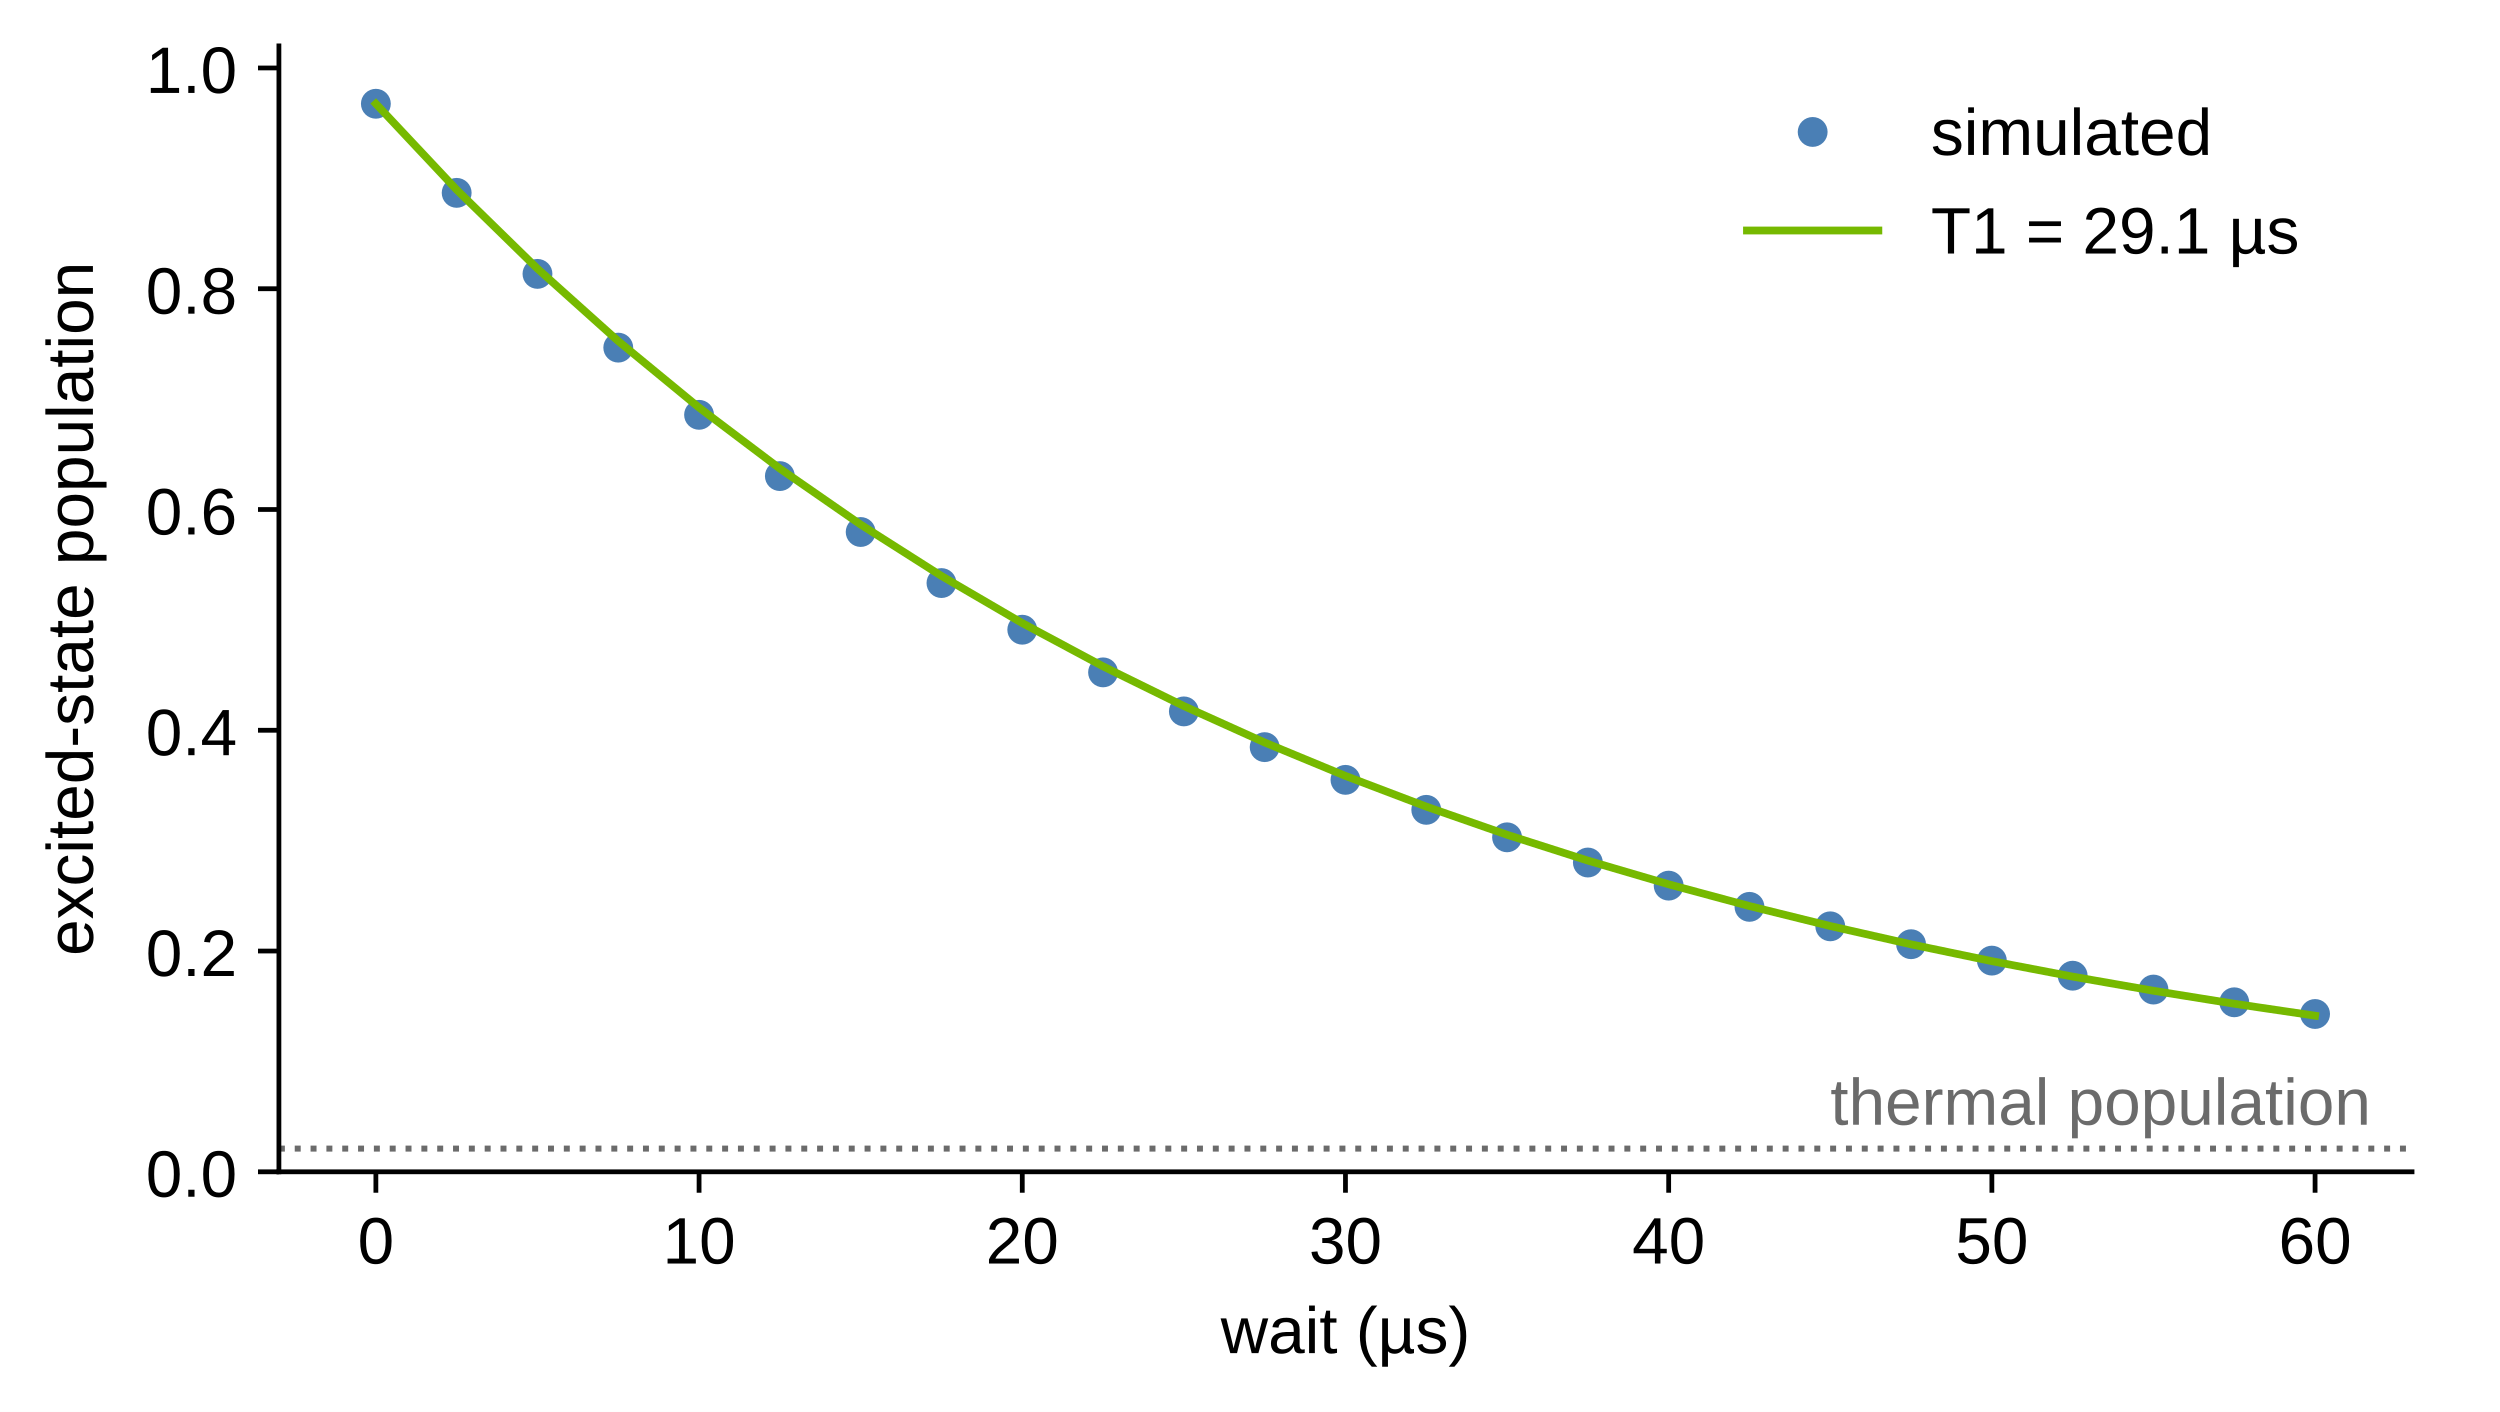
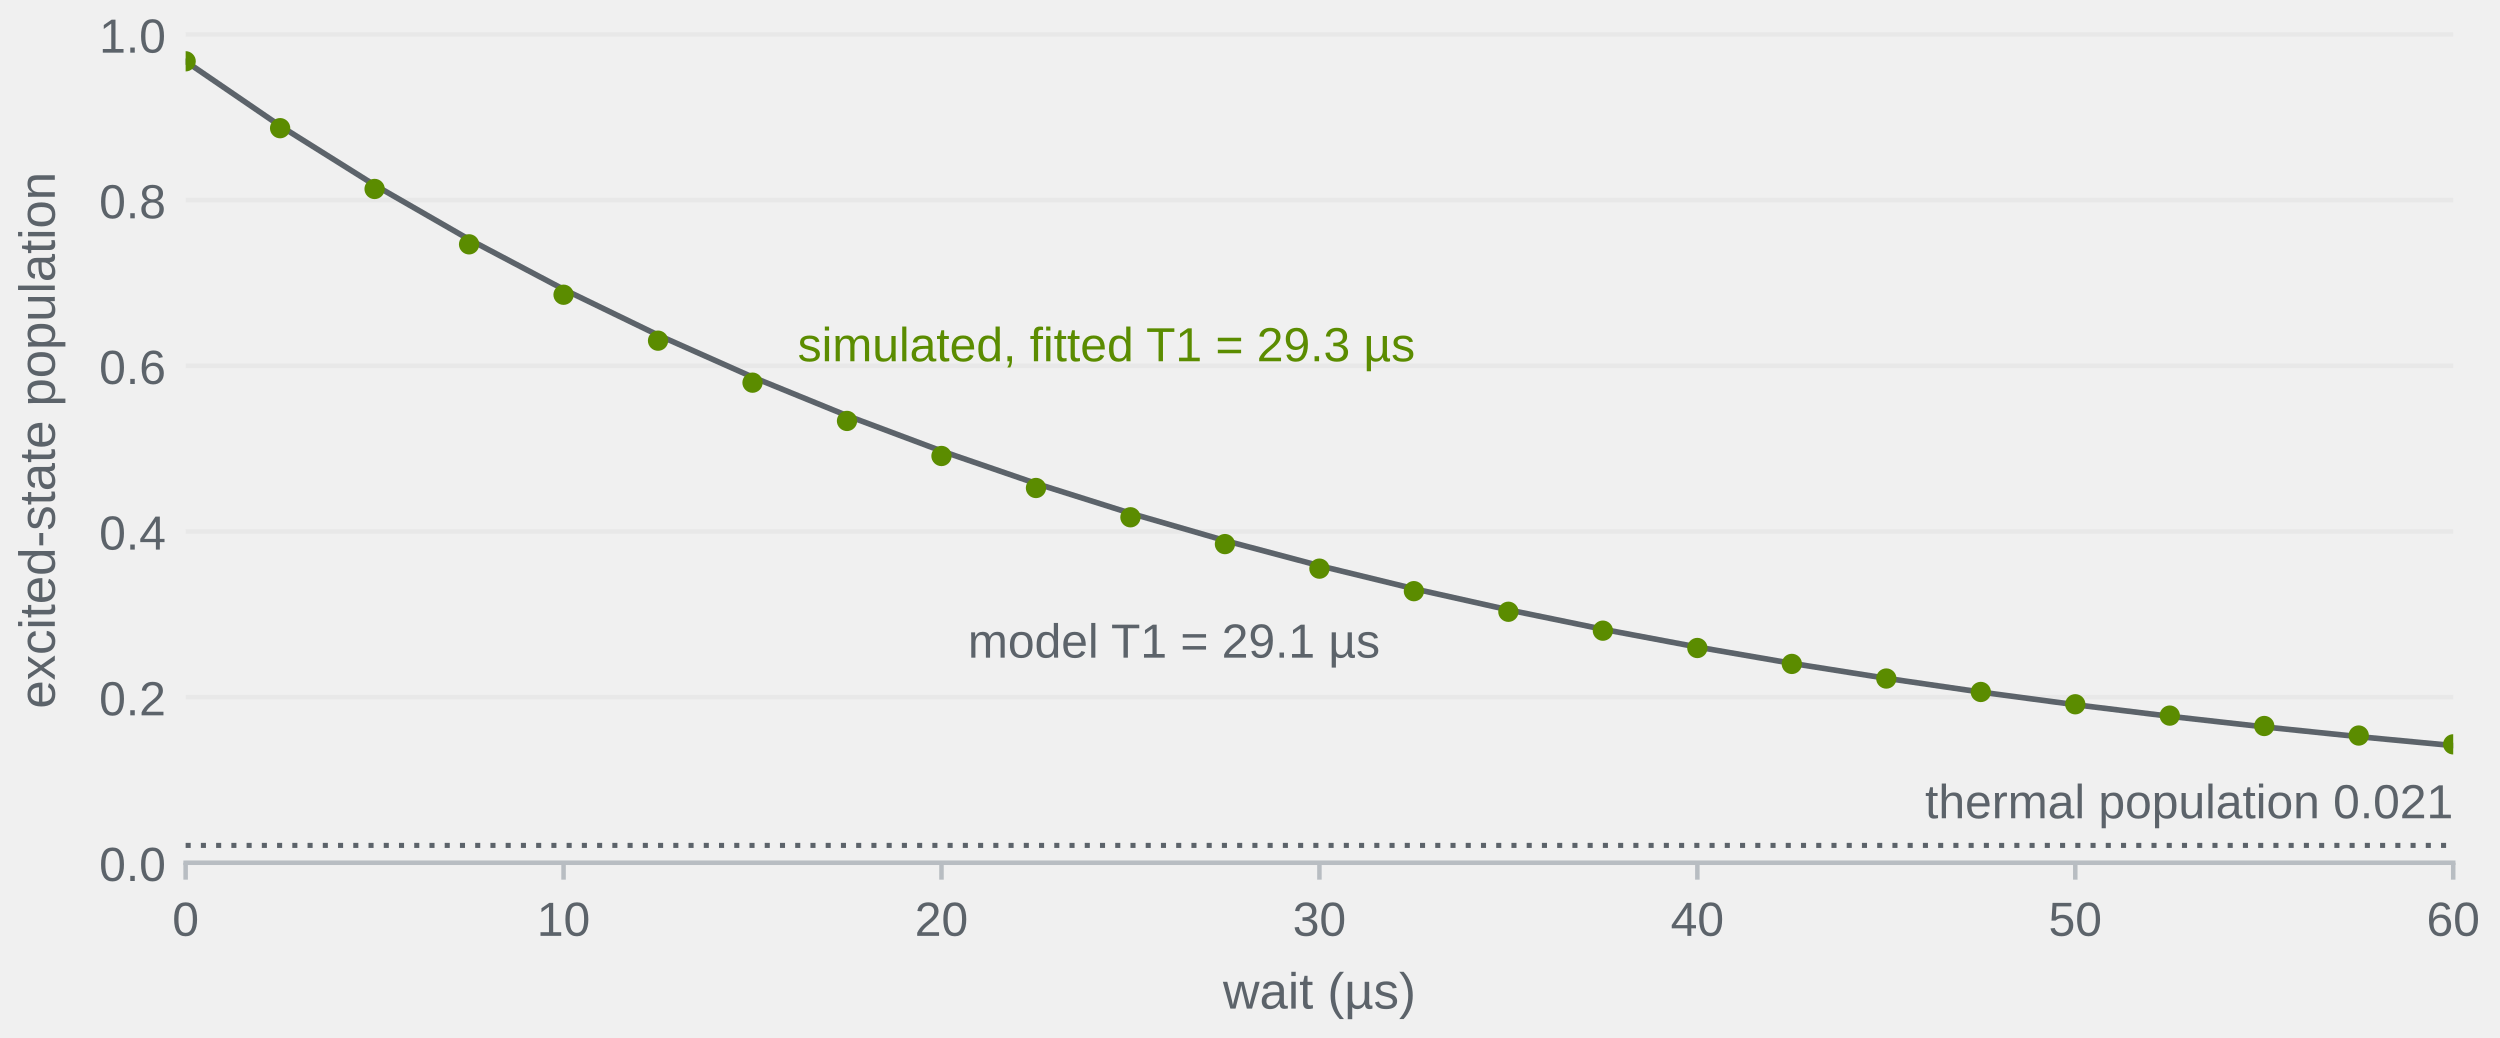
- <svg xmlns="http://www.w3.org/2000/svg" xmlns:xlink="http://www.w3.org/1999/xlink" width="418.542pt" height="236.38pt" viewBox="0 0 418.542 236.38" version="1.1">
+ <svg xmlns="http://www.w3.org/2000/svg" xmlns:xlink="http://www.w3.org/1999/xlink" role="img" aria-labelledby="title desc" width="442.94pt" height="183.74pt" viewBox="0 0 442.94 183.74" version="1.1">
  <defs>
    <style type="text/css">*{stroke-linejoin: round; stroke-linecap: butt}</style>
  </defs>
  <g id="figure_1">
    <g id="patch_1">
-       <path d="M 0 236.38 L 418.542 236.38 L 418.542 -0 L 0 -0 z " style="fill: #ffffff" />
+       <path d="M 0 183.74 L 442.94 183.74 L 442.94 0 L 0 0 L 0 183.74 z " style="fill: none" />
    </g>
    <g id="axes_1">
      <g id="patch_2">
-         <path d="M 46.694 196.179 L 403.814 196.179 L 403.814 7.683 L 46.694 7.683 z " style="fill: #ffffff" />
+         <path d="M 32.89 152.86 L 434.65 152.86 L 434.65 3.17 L 32.89 3.17 L 32.89 152.86 z " style="fill: none" />
      </g>
      <g id="matplotlib.axis_1">
        <g id="xtick_1">
          <g id="line2d_1">
            <defs>
-               <path id="mddd8e10ec7" d="M 0 0 L 0 3.5 " style="stroke: #000000; stroke-width: 0.8" />
+               <path id="m5b935c8b90" d="M 0 0 L 0 3 " style="stroke: #b8bdc2; stroke-width: 0.8" />
            </defs>
            <g>
-               <use xlink:href="#mddd8e10ec7" x="62.927" y="196.179" style="stroke: #000000; stroke-width: 0.8" />
+               <use xlink:href="#m5b935c8b90" x="32.89" y="152.86" style="fill: #b8bdc2; stroke: #b8bdc2; stroke-width: 0.8" />
            </g>
          </g>
          <g id="text_1">
-             <text style="font-size: 11px; font-family:NVIDIA, Arial, Helvetica, sans-serif; text-anchor: middle" x="62.927" y="211.536" transform="rotate(-0 62.92702 211.5361)">0</text>
+             <text style="font-size: 8.5px; font-family:NVIDIA, Arial, Helvetica, sans-serif; text-anchor: middle; fill: #5c636a" x="32.89" y="165.81" transform="rotate(-0 32.89 165.81)">0</text>
          </g>
        </g>
        <g id="xtick_2">
          <g id="line2d_2">
            <g>
-               <use xlink:href="#mddd8e10ec7" x="117.036" y="196.179" style="stroke: #000000; stroke-width: 0.8" />
+               <use xlink:href="#m5b935c8b90" x="99.85" y="152.86" style="fill: #b8bdc2; stroke: #b8bdc2; stroke-width: 0.8" />
            </g>
          </g>
          <g id="text_2">
-             <text style="font-size: 11px; font-family:NVIDIA, Arial, Helvetica, sans-serif; text-anchor: middle" x="117.036" y="211.536" transform="rotate(-0 117.0361 211.5361)">10</text>
+             <text style="font-size: 8.5px; font-family:NVIDIA, Arial, Helvetica, sans-serif; text-anchor: middle; fill: #5c636a" x="99.85" y="165.81" transform="rotate(-0 99.85 165.81)">10</text>
          </g>
        </g>
        <g id="xtick_3">
          <g id="line2d_3">
            <g>
-               <use xlink:href="#mddd8e10ec7" x="171.145" y="196.179" style="stroke: #000000; stroke-width: 0.8" />
+               <use xlink:href="#m5b935c8b90" x="166.81" y="152.86" style="fill: #b8bdc2; stroke: #b8bdc2; stroke-width: 0.8" />
            </g>
          </g>
          <g id="text_3">
-             <text style="font-size: 11px; font-family:NVIDIA, Arial, Helvetica, sans-serif; text-anchor: middle" x="171.145" y="211.536" transform="rotate(-0 171.1452 211.5361)">20</text>
+             <text style="font-size: 8.5px; font-family:NVIDIA, Arial, Helvetica, sans-serif; text-anchor: middle; fill: #5c636a" x="166.81" y="165.81" transform="rotate(-0 166.81 165.81)">20</text>
          </g>
        </g>
        <g id="xtick_4">
          <g id="line2d_4">
            <g>
-               <use xlink:href="#mddd8e10ec7" x="225.254" y="196.179" style="stroke: #000000; stroke-width: 0.8" />
+               <use xlink:href="#m5b935c8b90" x="233.77" y="152.86" style="fill: #b8bdc2; stroke: #b8bdc2; stroke-width: 0.8" />
            </g>
          </g>
          <g id="text_4">
-             <text style="font-size: 11px; font-family:NVIDIA, Arial, Helvetica, sans-serif; text-anchor: middle" x="225.254" y="211.536" transform="rotate(-0 225.2543 211.5361)">30</text>
+             <text style="font-size: 8.5px; font-family:NVIDIA, Arial, Helvetica, sans-serif; text-anchor: middle; fill: #5c636a" x="233.77" y="165.81" transform="rotate(-0 233.77 165.81)">30</text>
          </g>
        </g>
        <g id="xtick_5">
          <g id="line2d_5">
            <g>
-               <use xlink:href="#mddd8e10ec7" x="279.363" y="196.179" style="stroke: #000000; stroke-width: 0.8" />
+               <use xlink:href="#m5b935c8b90" x="300.73" y="152.86" style="fill: #b8bdc2; stroke: #b8bdc2; stroke-width: 0.8" />
            </g>
          </g>
          <g id="text_5">
-             <text style="font-size: 11px; font-family:NVIDIA, Arial, Helvetica, sans-serif; text-anchor: middle" x="279.363" y="211.536" transform="rotate(-0 279.3634 211.5361)">40</text>
+             <text style="font-size: 8.5px; font-family:NVIDIA, Arial, Helvetica, sans-serif; text-anchor: middle; fill: #5c636a" x="300.73" y="165.81" transform="rotate(-0 300.73 165.81)">40</text>
          </g>
        </g>
        <g id="xtick_6">
          <g id="line2d_6">
            <g>
-               <use xlink:href="#mddd8e10ec7" x="333.472" y="196.179" style="stroke: #000000; stroke-width: 0.8" />
+               <use xlink:href="#m5b935c8b90" x="367.69" y="152.86" style="fill: #b8bdc2; stroke: #b8bdc2; stroke-width: 0.8" />
            </g>
          </g>
          <g id="text_6">
-             <text style="font-size: 11px; font-family:NVIDIA, Arial, Helvetica, sans-serif; text-anchor: middle" x="333.472" y="211.536" transform="rotate(-0 333.4725 211.5361)">50</text>
+             <text style="font-size: 8.5px; font-family:NVIDIA, Arial, Helvetica, sans-serif; text-anchor: middle; fill: #5c636a" x="367.69" y="165.81" transform="rotate(-0 367.69 165.81)">50</text>
          </g>
        </g>
        <g id="xtick_7">
          <g id="line2d_7">
            <g>
-               <use xlink:href="#mddd8e10ec7" x="387.582" y="196.179" style="stroke: #000000; stroke-width: 0.8" />
+               <use xlink:href="#m5b935c8b90" x="434.65" y="152.86" style="fill: #b8bdc2; stroke: #b8bdc2; stroke-width: 0.8" />
            </g>
          </g>
          <g id="text_7">
-             <text style="font-size: 11px; font-family:NVIDIA, Arial, Helvetica, sans-serif; text-anchor: middle" x="387.582" y="211.536" transform="rotate(-0 387.5816 211.5361)">60</text>
+             <text style="font-size: 8.5px; font-family:NVIDIA, Arial, Helvetica, sans-serif; text-anchor: middle; fill: #5c636a" x="434.65" y="165.81" transform="rotate(-0 434.65 165.81)">60</text>
          </g>
        </g>
        <g id="text_8">
-           <text style="font-size: 11px; font-family:NVIDIA, Arial, Helvetica, sans-serif; text-anchor: middle" x="225.254" y="226.537" transform="rotate(-0 225.2543 226.537)">wait (µs)</text>
+           <text style="font-size: 9px; font-family:NVIDIA, Arial, Helvetica, sans-serif; text-anchor: middle; fill: #5c636a" x="233.77" y="178.70" transform="rotate(-0 233.77 178.70)">wait (µs)</text>
        </g>
      </g>
      <g id="matplotlib.axis_2">
        <g id="ytick_1">
          <g id="line2d_8">
-             <defs>
-               <path id="m4dde3a8f14" d="M 0 0 L -3.5 0 " style="stroke: #000000; stroke-width: 0.8" />
-             </defs>
-             <g>
-               <use xlink:href="#m4dde3a8f14" x="46.694" y="196.179" style="stroke: #000000; stroke-width: 0.8" />
-             </g>
-           </g>
+             <path d="M 32.89 152.86 L 434.65 152.86 " clip-path="url(#p5f9ff73dc3)" style="fill: none; stroke: #e8e8e8; stroke-width: 0.8; stroke-linecap: round" />
+           </g>
+           <g id="line2d_9" />
          <g id="text_9">
-             <text style="font-size: 11px; font-family:NVIDIA, Arial, Helvetica, sans-serif; text-anchor: end" x="39.694" y="200.357" transform="rotate(-0 39.6943 200.3574)">0.0</text>
+             <text style="font-size: 8.5px; font-family:NVIDIA, Arial, Helvetica, sans-serif; text-anchor: end; fill: #5c636a" x="29.39" y="156.09" transform="rotate(-0 29.39 156.09)">0.0</text>
          </g>
        </g>
        <g id="ytick_2">
-           <g id="line2d_9">
-             <g>
-               <use xlink:href="#m4dde3a8f14" x="46.694" y="159.219" style="stroke: #000000; stroke-width: 0.8" />
-             </g>
-           </g>
+           <g id="line2d_10">
+             <path d="M 32.89 123.51 L 434.65 123.51 " clip-path="url(#p5f9ff73dc3)" style="fill: none; stroke: #e8e8e8; stroke-width: 0.8; stroke-linecap: round" />
+           </g>
+           <g id="line2d_11" />
          <g id="text_10">
-             <text style="font-size: 11px; font-family:NVIDIA, Arial, Helvetica, sans-serif; text-anchor: end" x="39.694" y="163.397" transform="rotate(-0 39.6943 163.3974)">0.2</text>
+             <text style="font-size: 8.5px; font-family:NVIDIA, Arial, Helvetica, sans-serif; text-anchor: end; fill: #5c636a" x="29.39" y="126.74" transform="rotate(-0 29.39 126.74)">0.2</text>
          </g>
        </g>
        <g id="ytick_3">
-           <g id="line2d_10">
-             <g>
-               <use xlink:href="#m4dde3a8f14" x="46.694" y="122.259" style="stroke: #000000; stroke-width: 0.8" />
-             </g>
-           </g>
+           <g id="line2d_12">
+             <path d="M 32.89 94.16 L 434.65 94.16 " clip-path="url(#p5f9ff73dc3)" style="fill: none; stroke: #e8e8e8; stroke-width: 0.8; stroke-linecap: round" />
+           </g>
+           <g id="line2d_13" />
          <g id="text_11">
-             <text style="font-size: 11px; font-family:NVIDIA, Arial, Helvetica, sans-serif; text-anchor: end" x="39.694" y="126.437" transform="rotate(-0 39.6943 126.4374)">0.4</text>
+             <text style="font-size: 8.5px; font-family:NVIDIA, Arial, Helvetica, sans-serif; text-anchor: end; fill: #5c636a" x="29.39" y="97.38" transform="rotate(-0 29.39 97.38)">0.4</text>
          </g>
        </g>
        <g id="ytick_4">
-           <g id="line2d_11">
-             <g>
-               <use xlink:href="#m4dde3a8f14" x="46.694" y="85.299" style="stroke: #000000; stroke-width: 0.8" />
-             </g>
-           </g>
+           <g id="line2d_14">
+             <path d="M 32.89 64.81 L 434.65 64.81 " clip-path="url(#p5f9ff73dc3)" style="fill: none; stroke: #e8e8e8; stroke-width: 0.8; stroke-linecap: round" />
+           </g>
+           <g id="line2d_15" />
          <g id="text_12">
-             <text style="font-size: 11px; font-family:NVIDIA, Arial, Helvetica, sans-serif; text-anchor: end" x="39.694" y="89.477" transform="rotate(-0 39.6943 89.47742)">0.6</text>
+             <text style="font-size: 8.5px; font-family:NVIDIA, Arial, Helvetica, sans-serif; text-anchor: end; fill: #5c636a" x="29.39" y="68.03" transform="rotate(-0 29.39 68.03)">0.6</text>
          </g>
        </g>
        <g id="ytick_5">
-           <g id="line2d_12">
-             <g>
-               <use xlink:href="#m4dde3a8f14" x="46.694" y="48.339" style="stroke: #000000; stroke-width: 0.8" />
-             </g>
-           </g>
+           <g id="line2d_16">
+             <path d="M 32.89 35.45 L 434.65 35.45 " clip-path="url(#p5f9ff73dc3)" style="fill: none; stroke: #e8e8e8; stroke-width: 0.8; stroke-linecap: round" />
+           </g>
+           <g id="line2d_17" />
          <g id="text_13">
-             <text style="font-size: 11px; font-family:NVIDIA, Arial, Helvetica, sans-serif; text-anchor: end" x="39.694" y="52.517" transform="rotate(-0 39.6943 52.51742)">0.8</text>
+             <text style="font-size: 8.5px; font-family:NVIDIA, Arial, Helvetica, sans-serif; text-anchor: end; fill: #5c636a" x="29.39" y="38.68" transform="rotate(-0 29.39 38.68)">0.8</text>
          </g>
        </g>
        <g id="ytick_6">
-           <g id="line2d_13">
-             <g>
-               <use xlink:href="#m4dde3a8f14" x="46.694" y="11.379" style="stroke: #000000; stroke-width: 0.8" />
-             </g>
-           </g>
+           <g id="line2d_18">
+             <path d="M 32.89 6.10 L 434.65 6.10 " clip-path="url(#p5f9ff73dc3)" style="fill: none; stroke: #e8e8e8; stroke-width: 0.8; stroke-linecap: round" />
+           </g>
+           <g id="line2d_19" />
          <g id="text_14">
-             <text style="font-size: 11px; font-family:NVIDIA, Arial, Helvetica, sans-serif; text-anchor: end" x="39.694" y="15.557" transform="rotate(-0 39.6943 15.55742)">1.0</text>
+             <text style="font-size: 8.5px; font-family:NVIDIA, Arial, Helvetica, sans-serif; text-anchor: end; fill: #5c636a" x="29.39" y="9.33" transform="rotate(-0 29.39 9.33)">1.0</text>
          </g>
        </g>
        <g id="text_15">
-           <text style="font-size: 11px; font-family:NVIDIA, Arial, Helvetica, sans-serif; text-anchor: middle" x="15.558" y="101.931" transform="rotate(-90 15.55828 101.9307)">excited-state population</text>
-         </g>
-       </g>
-       <g id="line2d_14">
+           <text style="font-size: 9px; font-family:NVIDIA, Arial, Helvetica, sans-serif; text-anchor: middle; fill: #5c636a" x="9.71" y="78.01" transform="rotate(-90 9.71 78.01)">excited-state population</text>
+         </g>
+       </g>
+       <g id="line2d_20">
+         <path d="M 32.89 149.78 L 434.65 149.78 " clip-path="url(#p5f9ff73dc3)" style="fill: none; stroke-dasharray: 0.9,1.8; stroke-dashoffset: 0; stroke: #5c636a; stroke-width: 0.9" />
+       </g>
+       <g id="line2d_21">
+         <path d="M 32.89 10.86 L 49.63 22.30 L 66.37 32.79 L 83.11 42.42 L 99.85 51.26 L 116.59 59.37 L 133.33 66.81 L 150.07 73.64 L 166.81 79.91 L 183.55 85.66 L 200.29 90.94 L 217.03 95.78 L 233.77 100.23 L 250.51 104.31 L 267.25 108.05 L 283.99 111.49 L 300.73 114.64 L 317.47 117.53 L 334.21 120.18 L 350.95 122.62 L 367.69 124.86 L 384.43 126.91 L 401.17 128.79 L 417.91 130.52 L 434.65 132.10 " clip-path="url(#p5f9ff73dc3)" style="fill: none; stroke: #5c636a; stroke-linecap: round" />
+       </g>
+       <g id="line2d_22">
        <defs>
-           <path id="me9a35a2a27" d="M 0 2 C 0.53 2 1.039 1.789 1.414 1.414 C 1.789 1.039 2 0.53 2 0 C 2 -0.53 1.789 -1.039 1.414 -1.414 C 1.039 -1.789 0.53 -2 0 -2 C -0.53 -2 -1.039 -1.789 -1.414 -1.414 C -1.789 -1.039 -2 -0.53 -2 0 C -2 0.53 -1.789 1.039 -1.414 1.414 C -1.039 1.789 -0.53 2 0 2 z " style="stroke: #4a7fb5" />
+           <path id="mcad606714d" d="M 0 1.8 C 0.47 1.8 0.93 1.61 1.27 1.27 C 1.61 0.93 1.8 0.47 1.8 0 C 1.8 -0.47 1.61 -0.93 1.27 -1.27 C 0.93 -1.61 0.47 -1.8 0 -1.8 C -0.47 -1.8 -0.93 -1.61 -1.27 -1.27 C -1.61 -0.93 -1.8 -0.47 -1.8 0 C -1.8 0.47 -1.61 0.93 -1.27 1.27 C -0.93 1.61 -0.47 1.8 0 1.8 z " style="stroke: #000000; stroke-opacity: 0" />
        </defs>
-         <g clip-path="url(#p1ac712acd3)">
-           <use xlink:href="#me9a35a2a27" x="62.927" y="17.37" style="fill: #4a7fb5; stroke: #4a7fb5" />
-           <use xlink:href="#me9a35a2a27" x="76.454" y="32.288" style="fill: #4a7fb5; stroke: #4a7fb5" />
-           <use xlink:href="#me9a35a2a27" x="89.982" y="45.853" style="fill: #4a7fb5; stroke: #4a7fb5" />
-           <use xlink:href="#me9a35a2a27" x="103.509" y="58.2" style="fill: #4a7fb5; stroke: #4a7fb5" />
-           <use xlink:href="#me9a35a2a27" x="117.036" y="69.449" style="fill: #4a7fb5; stroke: #4a7fb5" />
-           <use xlink:href="#me9a35a2a27" x="130.563" y="79.706" style="fill: #4a7fb5; stroke: #4a7fb5" />
-           <use xlink:href="#me9a35a2a27" x="144.091" y="89.066" style="fill: #4a7fb5; stroke: #4a7fb5" />
-           <use xlink:href="#me9a35a2a27" x="157.618" y="97.614" style="fill: #4a7fb5; stroke: #4a7fb5" />
-           <use xlink:href="#me9a35a2a27" x="171.145" y="105.425" style="fill: #4a7fb5; stroke: #4a7fb5" />
-           <use xlink:href="#me9a35a2a27" x="184.672" y="112.567" style="fill: #4a7fb5; stroke: #4a7fb5" />
-           <use xlink:href="#me9a35a2a27" x="198.2" y="119.101" style="fill: #4a7fb5; stroke: #4a7fb5" />
-           <use xlink:href="#me9a35a2a27" x="211.727" y="125.083" style="fill: #4a7fb5; stroke: #4a7fb5" />
-           <use xlink:href="#me9a35a2a27" x="225.254" y="130.561" style="fill: #4a7fb5; stroke: #4a7fb5" />
-           <use xlink:href="#me9a35a2a27" x="238.782" y="135.581" style="fill: #4a7fb5; stroke: #4a7fb5" />
-           <use xlink:href="#me9a35a2a27" x="252.309" y="140.182" style="fill: #4a7fb5; stroke: #4a7fb5" />
-           <use xlink:href="#me9a35a2a27" x="265.836" y="144.401" style="fill: #4a7fb5; stroke: #4a7fb5" />
-           <use xlink:href="#me9a35a2a27" x="279.363" y="148.271" style="fill: #4a7fb5; stroke: #4a7fb5" />
-           <use xlink:href="#me9a35a2a27" x="292.891" y="151.823" style="fill: #4a7fb5; stroke: #4a7fb5" />
-           <use xlink:href="#me9a35a2a27" x="306.418" y="155.083" style="fill: #4a7fb5; stroke: #4a7fb5" />
-           <use xlink:href="#me9a35a2a27" x="319.945" y="158.076" style="fill: #4a7fb5; stroke: #4a7fb5" />
-           <use xlink:href="#me9a35a2a27" x="333.472" y="160.824" style="fill: #4a7fb5; stroke: #4a7fb5" />
-           <use xlink:href="#me9a35a2a27" x="347" y="163.349" style="fill: #4a7fb5; stroke: #4a7fb5" />
-           <use xlink:href="#me9a35a2a27" x="360.527" y="165.669" style="fill: #4a7fb5; stroke: #4a7fb5" />
-           <use xlink:href="#me9a35a2a27" x="374.054" y="167.801" style="fill: #4a7fb5; stroke: #4a7fb5" />
-           <use xlink:href="#me9a35a2a27" x="387.582" y="169.76" style="fill: #4a7fb5; stroke: #4a7fb5" />
-         </g>
-       </g>
-       <g id="line2d_15">
-         <path d="M 62.927 17.37 L 76.454 31.771 L 89.982 44.986 L 103.509 57.113 L 117.036 68.242 L 130.563 78.455 L 144.091 87.827 L 157.618 96.427 L 171.145 104.32 L 184.672 111.563 L 198.2 118.209 L 211.727 124.308 L 225.254 129.905 L 238.782 135.042 L 252.309 139.755 L 265.836 144.081 L 279.363 148.05 L 292.891 151.693 L 306.418 155.036 L 319.945 158.103 L 333.472 160.918 L 347 163.502 L 360.527 165.872 L 374.054 168.048 L 387.582 170.044 " clip-path="url(#p1ac712acd3)" style="fill: none; stroke: #76b900; stroke-width: 1.3; stroke-linecap: square" />
-       </g>
-       <g id="line2d_16">
-         <path d="M 46.694 192.298 L 403.814 192.298 " clip-path="url(#p1ac712acd3)" style="fill: none; stroke-dasharray: 1,1.65; stroke-dashoffset: 0; stroke: #6b6b6b" />
+         <g clip-path="url(#p5f9ff73dc3)">
+           <use xlink:href="#mcad606714d" x="32.89" y="10.86" style="fill: #5b8c00; stroke: #000000; stroke-opacity: 0" />
+           <use xlink:href="#mcad606714d" x="49.63" y="22.71" style="fill: #5b8c00; stroke: #000000; stroke-opacity: 0" />
+           <use xlink:href="#mcad606714d" x="66.37" y="33.48" style="fill: #5b8c00; stroke: #000000; stroke-opacity: 0" />
+           <use xlink:href="#mcad606714d" x="83.11" y="43.29" style="fill: #5b8c00; stroke: #000000; stroke-opacity: 0" />
+           <use xlink:href="#mcad606714d" x="99.85" y="52.22" style="fill: #5b8c00; stroke: #000000; stroke-opacity: 0" />
+           <use xlink:href="#mcad606714d" x="116.59" y="60.36" style="fill: #5b8c00; stroke: #000000; stroke-opacity: 0" />
+           <use xlink:href="#mcad606714d" x="133.33" y="67.80" style="fill: #5b8c00; stroke: #000000; stroke-opacity: 0" />
+           <use xlink:href="#mcad606714d" x="150.07" y="74.58" style="fill: #5b8c00; stroke: #000000; stroke-opacity: 0" />
+           <use xlink:href="#mcad606714d" x="166.81" y="80.79" style="fill: #5b8c00; stroke: #000000; stroke-opacity: 0" />
+           <use xlink:href="#mcad606714d" x="183.55" y="86.46" style="fill: #5b8c00; stroke: #000000; stroke-opacity: 0" />
+           <use xlink:href="#mcad606714d" x="200.29" y="91.65" style="fill: #5b8c00; stroke: #000000; stroke-opacity: 0" />
+           <use xlink:href="#mcad606714d" x="217.03" y="96.40" style="fill: #5b8c00; stroke: #000000; stroke-opacity: 0" />
+           <use xlink:href="#mcad606714d" x="233.77" y="100.75" style="fill: #5b8c00; stroke: #000000; stroke-opacity: 0" />
+           <use xlink:href="#mcad606714d" x="250.51" y="104.74" style="fill: #5b8c00; stroke: #000000; stroke-opacity: 0" />
+           <use xlink:href="#mcad606714d" x="267.25" y="108.39" style="fill: #5b8c00; stroke: #000000; stroke-opacity: 0" />
+           <use xlink:href="#mcad606714d" x="283.99" y="111.74" style="fill: #5b8c00; stroke: #000000; stroke-opacity: 0" />
+           <use xlink:href="#mcad606714d" x="300.73" y="114.81" style="fill: #5b8c00; stroke: #000000; stroke-opacity: 0" />
+           <use xlink:href="#mcad606714d" x="317.47" y="117.63" style="fill: #5b8c00; stroke: #000000; stroke-opacity: 0" />
+           <use xlink:href="#mcad606714d" x="334.21" y="120.22" style="fill: #5b8c00; stroke: #000000; stroke-opacity: 0" />
+           <use xlink:href="#mcad606714d" x="350.95" y="122.60" style="fill: #5b8c00; stroke: #000000; stroke-opacity: 0" />
+           <use xlink:href="#mcad606714d" x="367.69" y="124.78" style="fill: #5b8c00; stroke: #000000; stroke-opacity: 0" />
+           <use xlink:href="#mcad606714d" x="384.43" y="126.79" style="fill: #5b8c00; stroke: #000000; stroke-opacity: 0" />
+           <use xlink:href="#mcad606714d" x="401.17" y="128.63" style="fill: #5b8c00; stroke: #000000; stroke-opacity: 0" />
+           <use xlink:href="#mcad606714d" x="417.91" y="130.32" style="fill: #5b8c00; stroke: #000000; stroke-opacity: 0" />
+           <use xlink:href="#mcad606714d" x="434.65" y="131.88" style="fill: #5b8c00; stroke: #000000; stroke-opacity: 0" />
+         </g>
      </g>
      <g id="patch_3">
-         <path d="M 46.694 196.179 L 46.694 7.683 " style="fill: none; stroke: #000000; stroke-width: 0.8; stroke-linejoin: miter; stroke-linecap: square" />
-       </g>
-       <g id="patch_4">
-         <path d="M 46.694 196.179 L 403.814 196.179 " style="fill: none; stroke: #000000; stroke-width: 0.8; stroke-linejoin: miter; stroke-linecap: square" />
+         <path d="M 32.89 152.86 L 434.65 152.86 " style="fill: none; stroke: #b8bdc2; stroke-width: 0.8; stroke-linejoin: miter; stroke-linecap: square" />
      </g>
      <g id="text_16">
-         <text style="font-size: 11px; font-family:NVIDIA, Arial, Helvetica, sans-serif; text-anchor: start; fill: #6b6b6b" x="306.418" y="188.298" transform="rotate(-0 306.4179 188.2979)">thermal population</text>
-       </g>
-       <g id="legend_1">
-         <g id="line2d_17">
-           <g>
-             <use xlink:href="#me9a35a2a27" x="303.47" y="22.091" style="fill: #4a7fb5; stroke: #4a7fb5" />
-           </g>
-         </g>
-         <g id="text_17">
-           <text style="font-size: 11px; font-family:NVIDIA, Arial, Helvetica, sans-serif; text-anchor: start" x="323.27" y="25.941" transform="rotate(-0 323.2702 25.94099)">simulated</text>
-         </g>
-         <g id="line2d_18">
-           <path d="M 292.47 38.592 L 303.47 38.592 L 314.47 38.592 " style="fill: none; stroke: #76b900; stroke-width: 1.3; stroke-linecap: square" />
-         </g>
-         <g id="text_18">
-           <text style="font-size: 11px; font-family:NVIDIA, Arial, Helvetica, sans-serif; text-anchor: start" x="323.27" y="42.442" transform="rotate(-0 323.2702 42.44185)">T1 = 29.1 µs</text>
-         </g>
+         <text style="font-size: 8.5px; font-family:NVIDIA, Arial, Helvetica, sans-serif; text-anchor: end; fill: #5c636a" x="434.65" y="144.98" transform="rotate(-0 434.65 144.98)">thermal population 0.021</text>
+       </g>
+       <g id="text_17">
+         <text style="font-size: 8.5px; font-family:NVIDIA, Arial, Helvetica, sans-serif; text-anchor: start; fill: #5b8c00" x="141.33" y="64.01" transform="rotate(-0 141.33 64.01)">simulated, fitted T1 = 29.3 µs</text>
+       </g>
+       <g id="text_18">
+         <text style="font-size: 8.5px; font-family:NVIDIA, Arial, Helvetica, sans-serif; text-anchor: end; fill: #5c636a" x="244.51" y="116.52" transform="rotate(-0 244.51 116.52)">model T1 = 29.1 µs</text>
      </g>
    </g>
  </g>
  <defs>
-     <clipPath id="p1ac712acd3">
-       <rect x="46.694" y="7.683" width="357.12" height="188.496" />
+     <clipPath id="p5f9ff73dc3">
+       <rect x="32.89" y="3.17" width="401.76" height="149.68" />
    </clipPath>
  </defs>
</svg>
